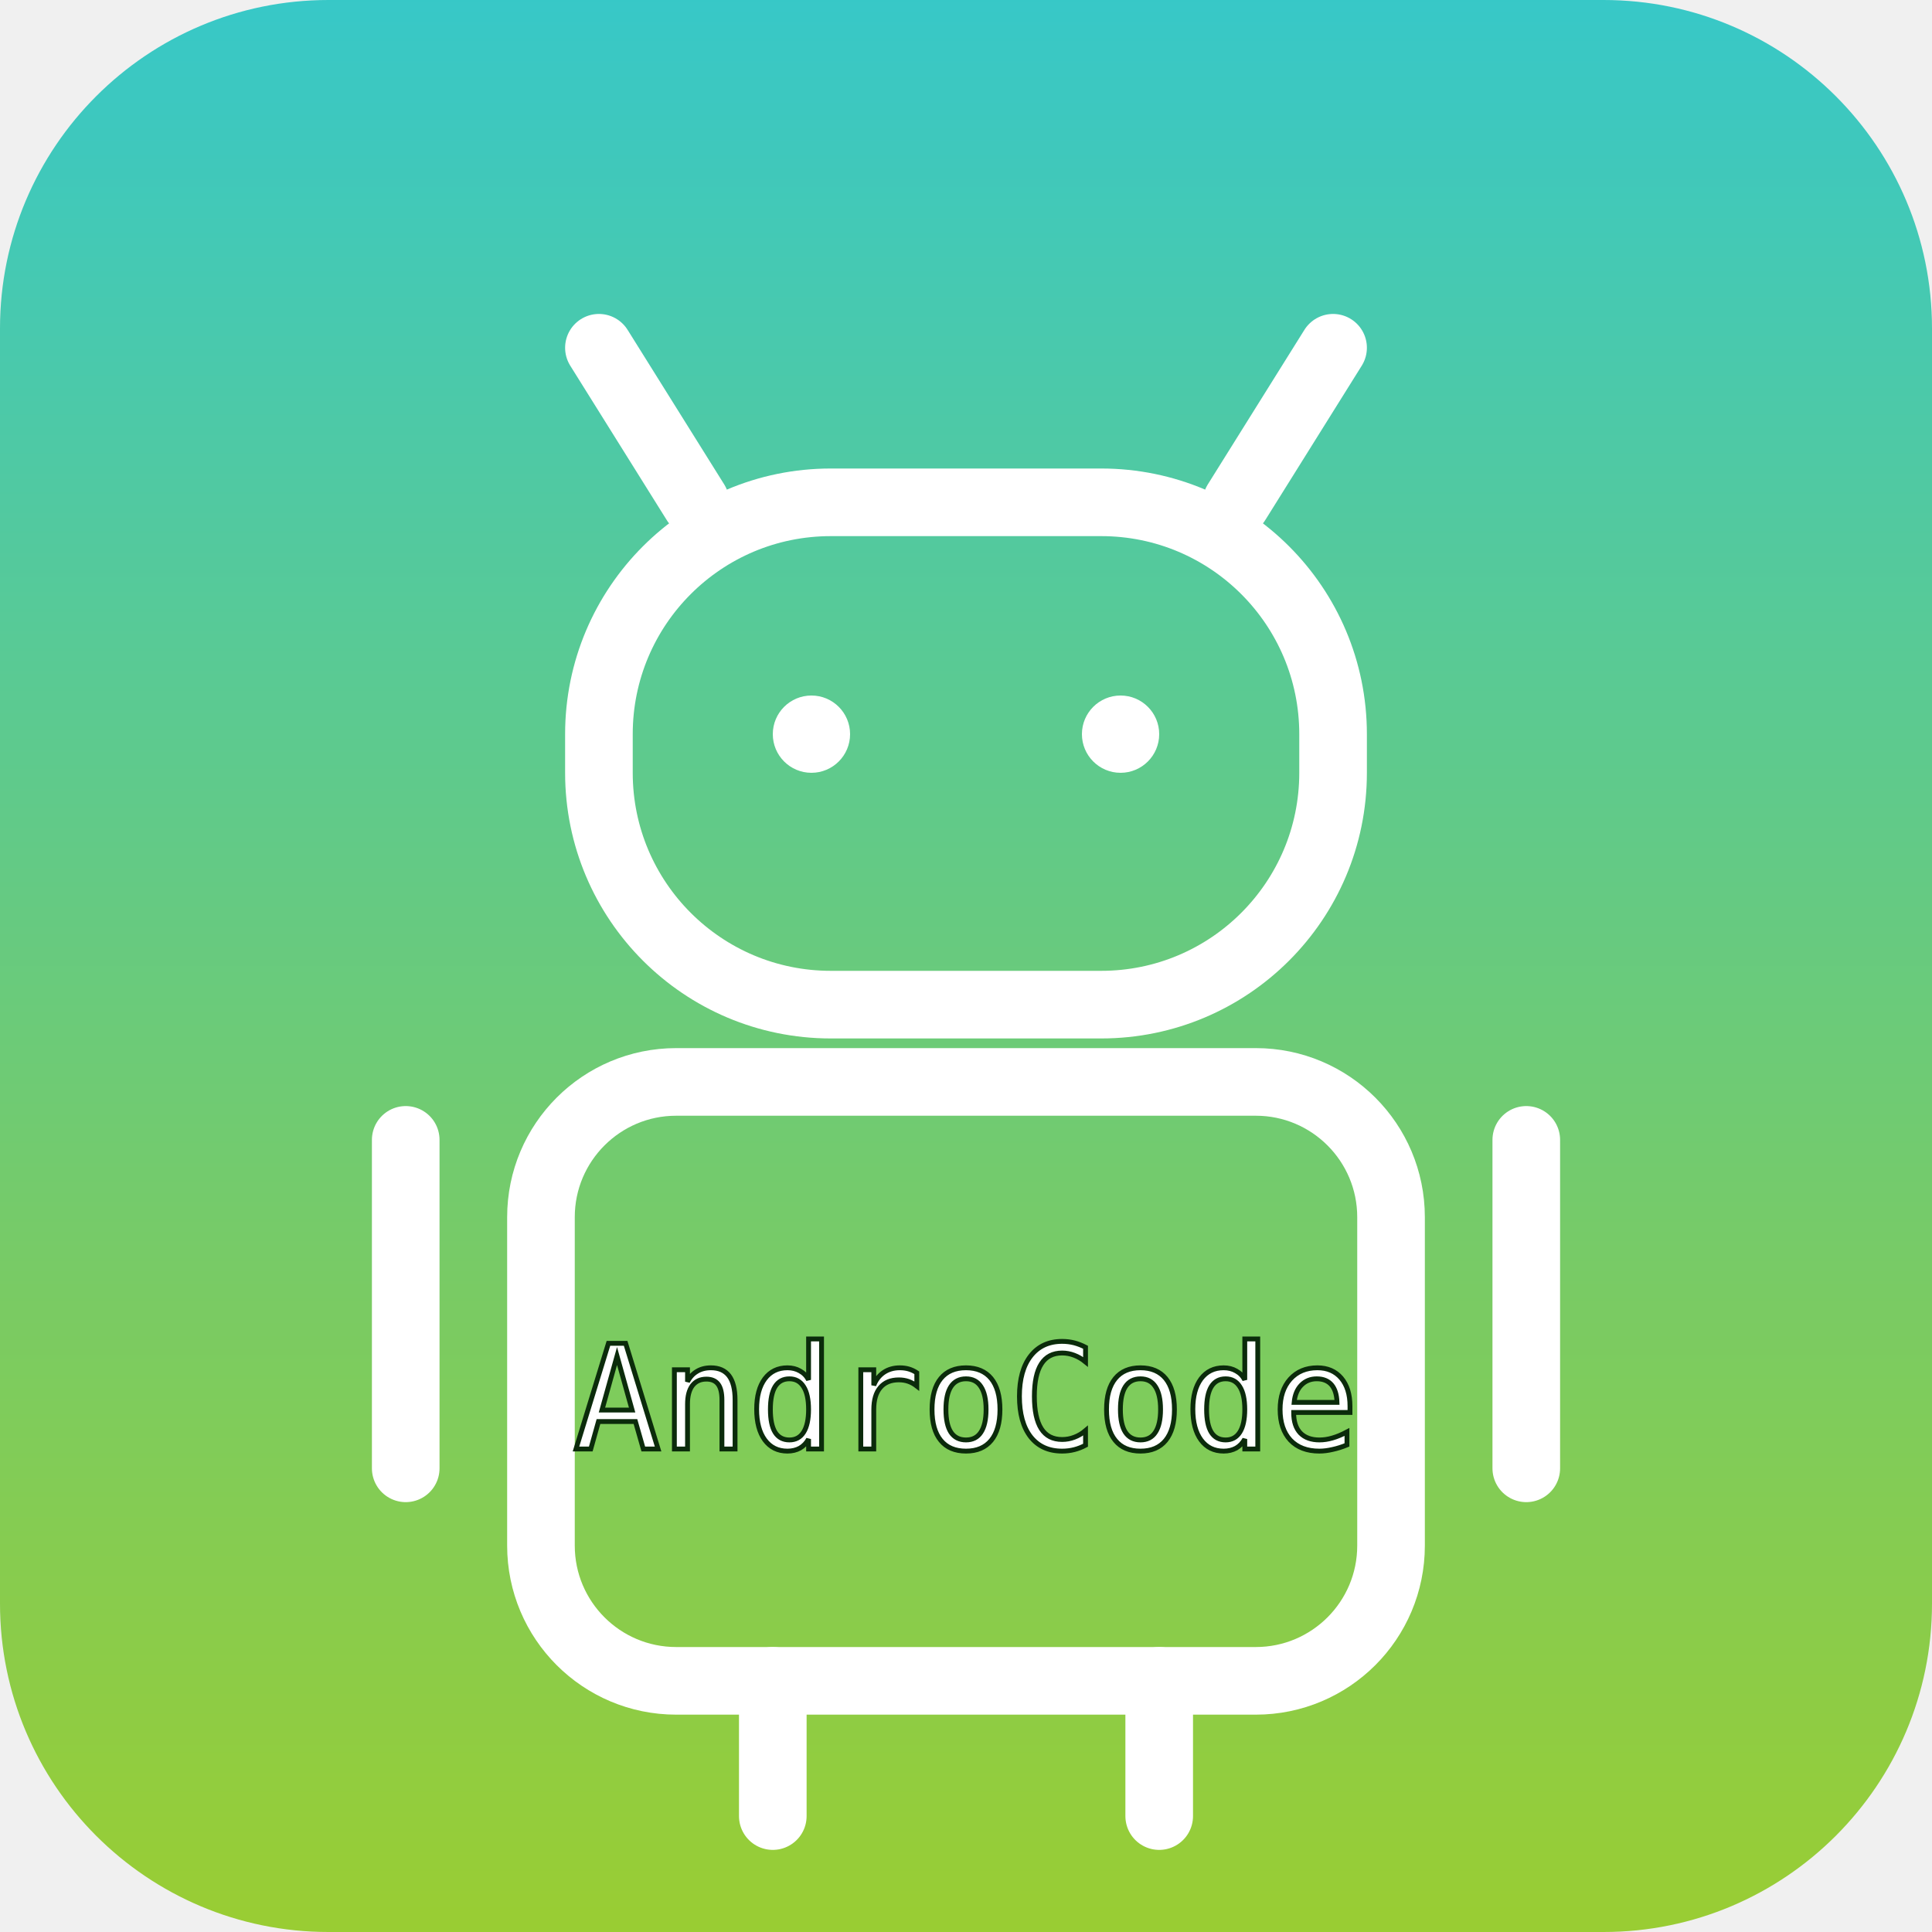
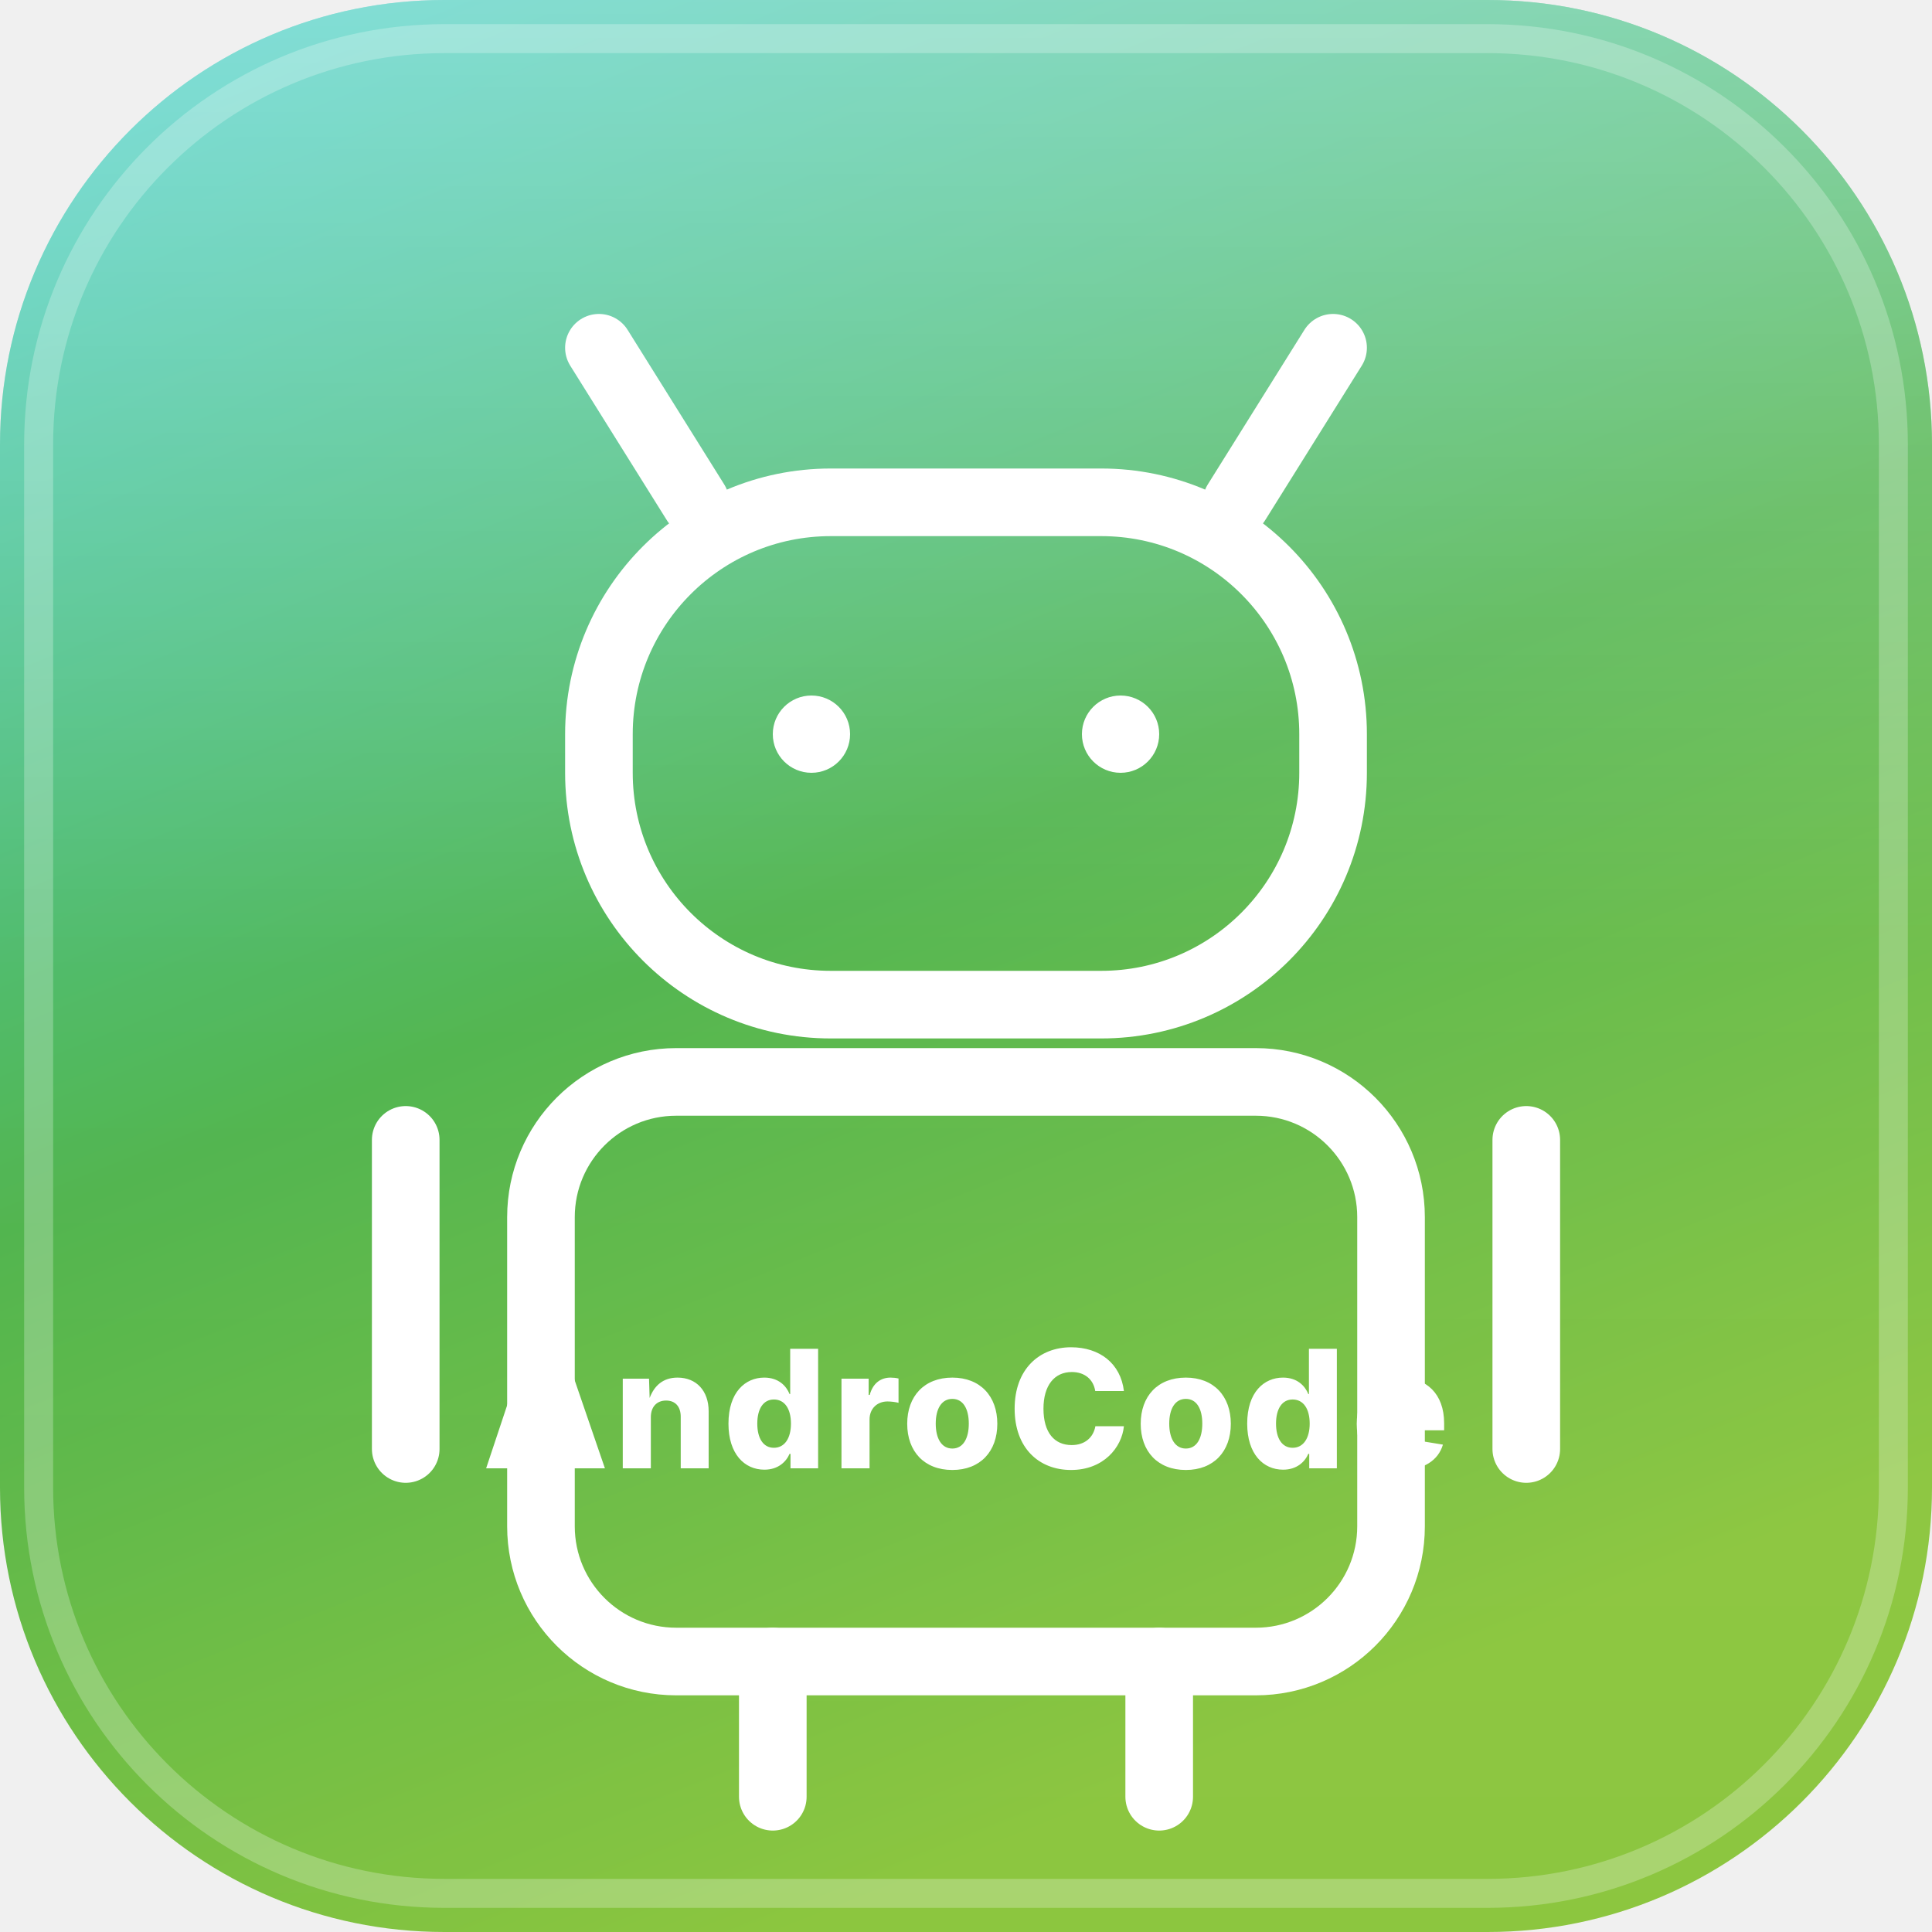
<svg xmlns="http://www.w3.org/2000/svg" viewBox="0 0 200 200">
  <defs>
-     <linearGradient id="ic" x1="0" y1="0" x2="0" y2="1">
-       <stop offset="0" stop-color="#37C8C8" />
-       <stop offset="1" stop-color="#9ACD32" />
+     <linearGradient id="ic" x1="0" y1="0" x2="0.4" y2="1">
+       <stop offset="0" stop-color="#3ECFCF" />
+       <stop offset="0.55" stop-color="#4DB34A" />
+       <stop offset="1" stop-color="#8CC63F" />
+     </linearGradient>
+     <linearGradient id="gloss" x1="0" y1="0" x2="0" y2="1">
+       <stop offset="0" stop-color="#FFFFFF" stop-opacity="0.35" />
+       <stop offset="0.5" stop-color="#FFFFFF" stop-opacity="0.04" />
+       <stop offset="1" stop-color="#FFFFFF" stop-opacity="0" />
    </linearGradient>
  </defs>
-   <rect width="200" height="200" rx="34" fill="url(#ic)" />
+   <rect width="200" height="200" rx="46" fill="url(#ic)" />
+   <rect width="200" height="200" rx="46" fill="url(#gloss)" />
+   <rect x="4" y="4" width="192" height="192" rx="42" fill="none" stroke="#FFFFFF" stroke-opacity="0.25" stroke-width="3" />
  <g stroke="#FFFFFF" stroke-width="7" fill="none" stroke-linecap="round">
    <line x1="72" y1="52" x2="62" y2="36" />
    <line x1="128" y1="52" x2="138" y2="36" />
    <rect x="62" y="52" width="76" height="52" rx="24" />
    <circle cx="84" cy="76" r="4" fill="#fff" stroke="none" />
    <circle cx="116" cy="76" r="4" fill="#fff" stroke="none" />
-     <rect x="56" y="112" width="88" height="62" rx="14" />
-     <line x1="42" y1="118" x2="42" y2="152" />
-     <line x1="158" y1="118" x2="158" y2="152" />
-     <line x1="80" y1="174" x2="80" y2="188" />
-     <line x1="120" y1="174" x2="120" y2="188" />
+     <rect x="56" y="112" width="88" height="60" rx="14" />
+     <line x1="42" y1="118" x2="42" y2="150" />
+     <line x1="158" y1="118" x2="158" y2="150" />
+     <line x1="80" y1="172" x2="80" y2="186" />
+     <line x1="120" y1="172" x2="120" y2="186" />
  </g>
-   <text x="100" y="150" font-family="'Press Start 2P', monospace" font-size="15" fill="#FFFFFF" text-anchor="middle" stroke="#0B2B0B" stroke-width="0.5">AndroCode</text>
+   <text x="100" y="152" font-family="'Inter', system-ui, sans-serif" font-size="17" font-weight="800" fill="#FFFFFF" text-anchor="middle" letter-spacing="0.5">AndroCode</text>
</svg>
